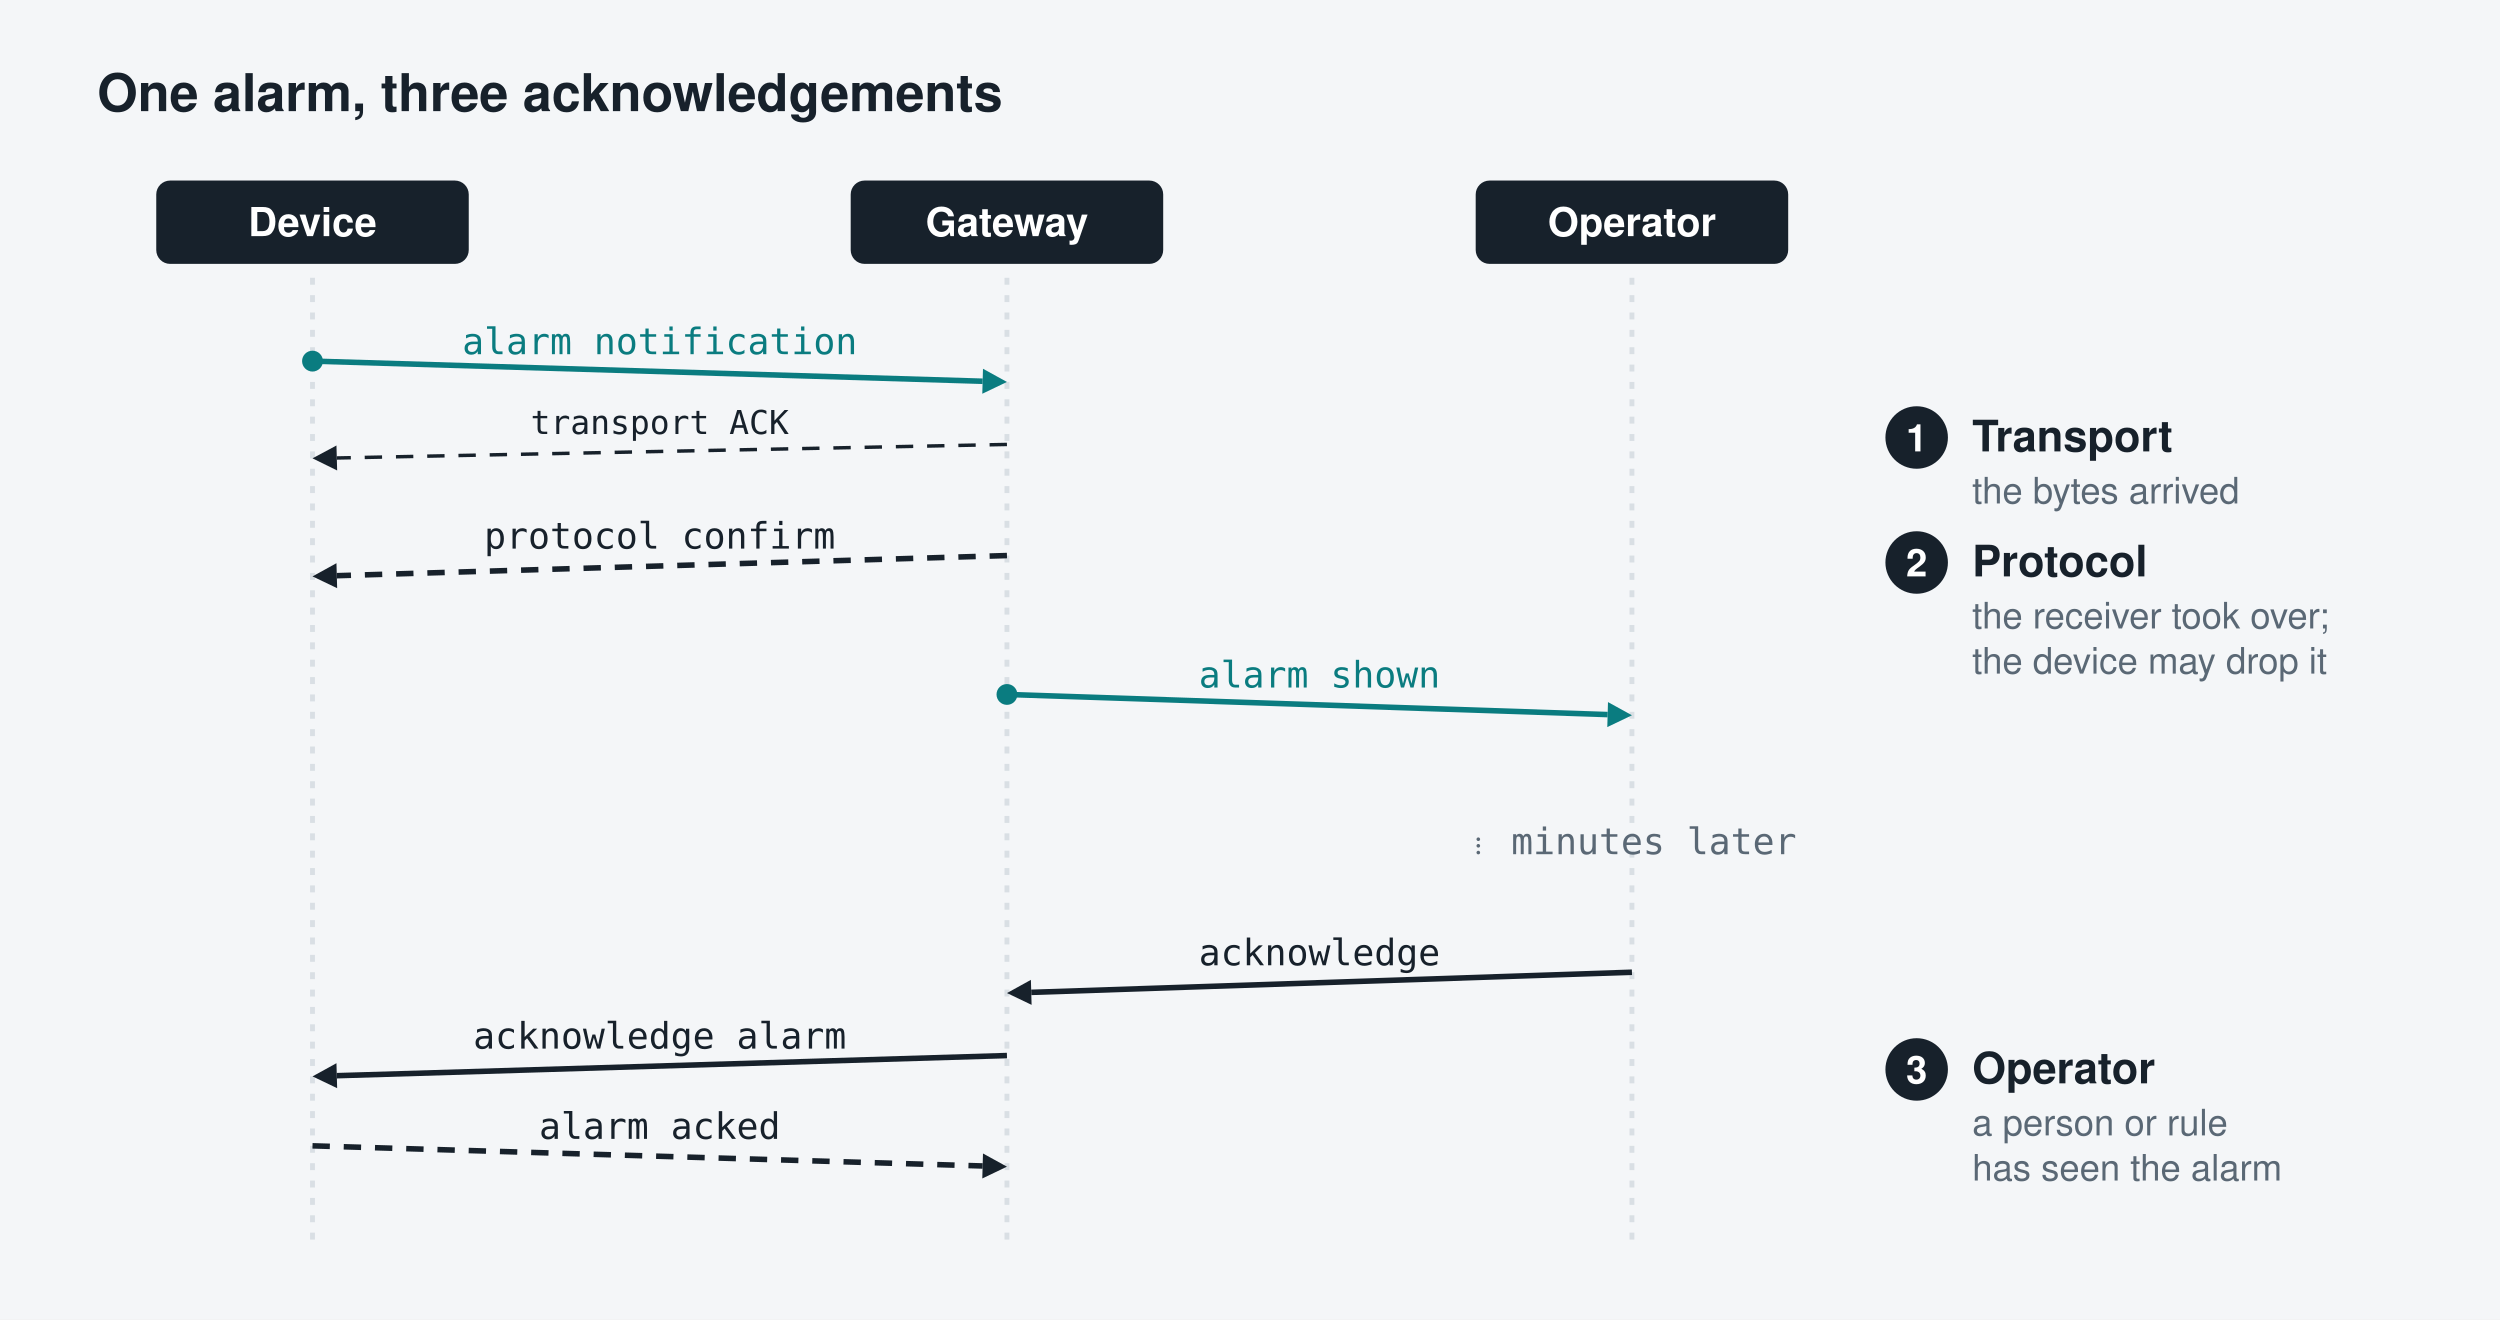
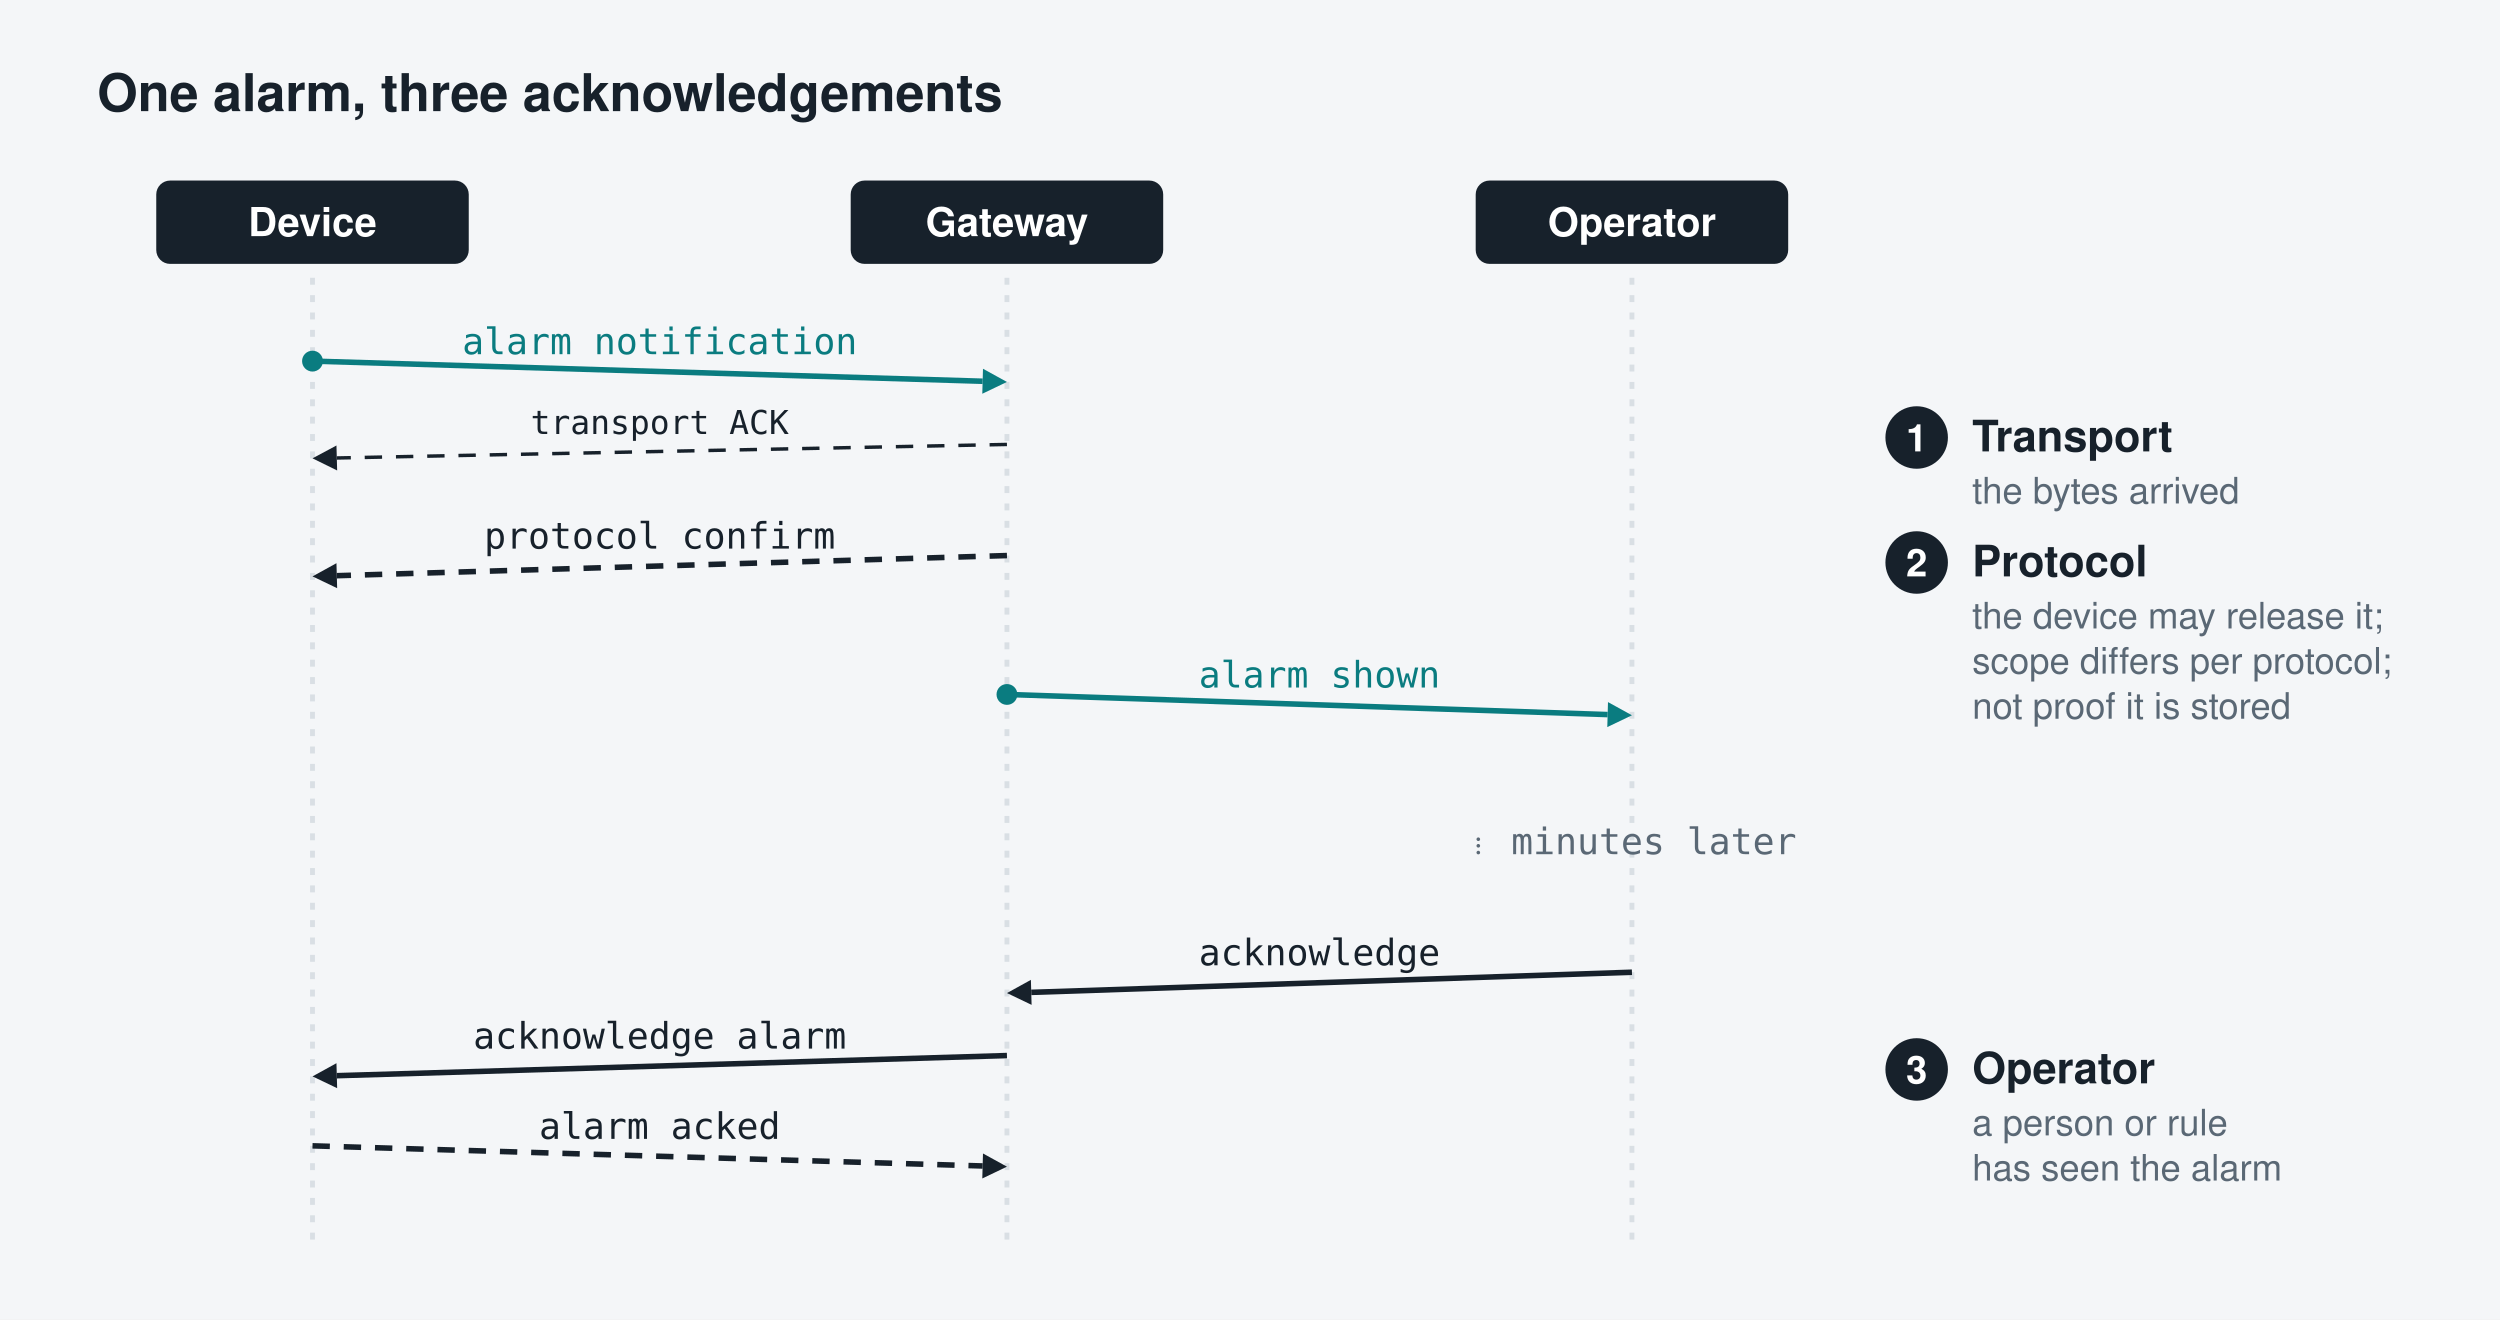
- <svg xmlns="http://www.w3.org/2000/svg" viewBox="0 0 720 380" width="720" height="380" font-family="IBM Plex Sans, Segoe UI, Helvetica, Arial, sans-serif" role="img" aria-label="Three different acknowledgements of one alarm. The device sends an alarm notification to the gateway. First the transport acknowledges the bytes. Then the protocol confirms the notification: the gateway took responsibility, so the device may drop it from its buffer. The gateway shows the alarm to an operator. Minutes later the operator acknowledges it, the gateway sends an alarm acknowledgement to the device, and the device records it. Only the last one means a person has seen the alarm.">
+ <svg xmlns="http://www.w3.org/2000/svg" viewBox="0 0 720 380" width="720" height="380" font-family="IBM Plex Sans, Segoe UI, Helvetica, Arial, sans-serif" role="img" aria-label="Three different acknowledgements of one alarm. The device sends an alarm notification to the gateway. First the transport acknowledges the bytes. Then the protocol confirms the notification, so the device may release it from its buffer. What that confirmation covers differs per protocol, and none of them proves that the gateway stored the alarm. The gateway shows the alarm to an operator. Minutes later the operator acknowledges it, the gateway sends an alarm acknowledgement to the device, and the device records it. Only the last one means a person has seen the alarm.">
  <rect width="720" height="380" fill="#F4F6F8" />
  <text x="28" y="32" font-size="15" font-weight="600" fill="#17212B" text-anchor="start" font-family="IBM Plex Sans, Segoe UI, Helvetica, Arial, sans-serif">One alarm, three acknowledgements</text>
  <rect x="45.0" y="52" width="90" height="24" rx="4" fill="#17212B" />
  <text x="90" y="68" font-size="11.5" font-weight="600" fill="#FFFFFF" text-anchor="middle" font-family="IBM Plex Sans, Segoe UI, Helvetica, Arial, sans-serif">Device</text>
  <line x1="90" y1="80" x2="90" y2="360" stroke="#D9DFE4" stroke-width="1.4" stroke-linecap="butt" stroke-dasharray="2 3" />
  <rect x="245.0" y="52" width="90" height="24" rx="4" fill="#17212B" />
  <text x="290" y="68" font-size="11.5" font-weight="600" fill="#FFFFFF" text-anchor="middle" font-family="IBM Plex Sans, Segoe UI, Helvetica, Arial, sans-serif">Gateway</text>
  <line x1="290" y1="80" x2="290" y2="360" stroke="#D9DFE4" stroke-width="1.4" stroke-linecap="butt" stroke-dasharray="2 3" />
  <rect x="425.0" y="52" width="90" height="24" rx="4" fill="#17212B" />
  <text x="470" y="68" font-size="11.5" font-weight="600" fill="#FFFFFF" text-anchor="middle" font-family="IBM Plex Sans, Segoe UI, Helvetica, Arial, sans-serif">Operator</text>
  <line x1="470" y1="80" x2="470" y2="360" stroke="#D9DFE4" stroke-width="1.4" stroke-linecap="butt" stroke-dasharray="2 3" />
  <line x1="90" y1="104" x2="283.0" y2="109.8" stroke="#0A7C80" stroke-width="1.6" />
  <polygon points="290,110 282.9,113.4 283.1,106.2" fill="#0A7C80" />
  <circle cx="90" cy="104" r="3" fill="#0A7C80" />
  <text x="190.0" y="102.0" font-size="10.5" font-weight="400" fill="#0A7C80" text-anchor="middle" font-family="IBM Plex Mono, SFMono-Regular, Consolas, monospace">alarm notification</text>
  <line x1="290" y1="128" x2="97.0" y2="131.9" stroke="#17212B" stroke-width="1" stroke-dasharray="5 4" />
  <polygon points="90,132 96.9,128.3 97.1,135.5" fill="#17212B" />
  <text x="190.0" y="125.0" font-size="9.5" font-weight="400" fill="#17212B" text-anchor="middle" font-family="IBM Plex Mono, SFMono-Regular, Consolas, monospace">transport ACK</text>
  <line x1="290" y1="160" x2="97.0" y2="165.8" stroke="#17212B" stroke-width="1.6" stroke-dasharray="5 4" />
  <polygon points="90,166 96.9,162.2 97.1,169.4" fill="#17212B" />
  <text x="190.0" y="158.0" font-size="10.5" font-weight="400" fill="#17212B" text-anchor="middle" font-family="IBM Plex Mono, SFMono-Regular, Consolas, monospace">protocol confirm</text>
  <line x1="290" y1="200" x2="463.0" y2="205.8" stroke="#0A7C80" stroke-width="1.6" />
  <polygon points="470,206 462.9,209.4 463.1,202.2" fill="#0A7C80" />
  <circle cx="290" cy="200" r="3" fill="#0A7C80" />
  <text x="380.0" y="198.0" font-size="10.5" font-weight="400" fill="#0A7C80" text-anchor="middle" font-family="IBM Plex Mono, SFMono-Regular, Consolas, monospace">alarm shown</text>
  <text x="470" y="246" font-size="10.5" font-weight="400" fill="#5A6875" text-anchor="middle" font-family="IBM Plex Mono, SFMono-Regular, Consolas, monospace">⋮  minutes later</text>
  <line x1="470" y1="280" x2="297.0" y2="285.8" stroke="#17212B" stroke-width="1.6" />
  <polygon points="290,286 296.9,282.2 297.1,289.4" fill="#17212B" />
  <text x="380.0" y="278.0" font-size="10.5" font-weight="400" fill="#17212B" text-anchor="middle" font-family="IBM Plex Mono, SFMono-Regular, Consolas, monospace">acknowledge</text>
  <line x1="290" y1="304" x2="97.0" y2="309.8" stroke="#17212B" stroke-width="1.6" />
  <polygon points="90,310 96.9,306.2 97.1,313.4" fill="#17212B" />
  <text x="190.0" y="302.0" font-size="10.5" font-weight="400" fill="#17212B" text-anchor="middle" font-family="IBM Plex Mono, SFMono-Regular, Consolas, monospace">acknowledge alarm</text>
  <line x1="90" y1="330" x2="283.0" y2="335.8" stroke="#17212B" stroke-width="1.6" stroke-dasharray="5 4" />
  <polygon points="290,336 282.9,339.4 283.1,332.2" fill="#17212B" />
  <text x="190.0" y="328.0" font-size="10.5" font-weight="400" fill="#17212B" text-anchor="middle" font-family="IBM Plex Mono, SFMono-Regular, Consolas, monospace">alarm acked</text>
  <circle cx="552" cy="126" r="9" fill="#17212B" />
  <text x="552" y="130" font-size="11" font-weight="700" fill="#FFFFFF" text-anchor="middle" font-family="IBM Plex Sans, Segoe UI, Helvetica, Arial, sans-serif">1</text>
  <text x="568" y="130" font-size="12.5" font-weight="600" fill="#17212B" text-anchor="start" font-family="IBM Plex Sans, Segoe UI, Helvetica, Arial, sans-serif">Transport</text>
  <text x="568" y="145" font-size="10.5" font-weight="400" fill="#5A6875" text-anchor="start" font-family="IBM Plex Sans, Segoe UI, Helvetica, Arial, sans-serif">the bytes arrived</text>
  <circle cx="552" cy="162" r="9" fill="#17212B" />
  <text x="552" y="166" font-size="11" font-weight="700" fill="#FFFFFF" text-anchor="middle" font-family="IBM Plex Sans, Segoe UI, Helvetica, Arial, sans-serif">2</text>
  <text x="568" y="166" font-size="12.5" font-weight="600" fill="#17212B" text-anchor="start" font-family="IBM Plex Sans, Segoe UI, Helvetica, Arial, sans-serif">Protocol</text>
-   <text x="568" y="181" font-size="10.5" font-weight="400" fill="#5A6875" text-anchor="start" font-family="IBM Plex Sans, Segoe UI, Helvetica, Arial, sans-serif">the receiver took over;</text>
-   <text x="568" y="194" font-size="10.5" font-weight="400" fill="#5A6875" text-anchor="start" font-family="IBM Plex Sans, Segoe UI, Helvetica, Arial, sans-serif">the device may drop it</text>
+   <text x="568" y="181" font-size="10.5" font-weight="400" fill="#5A6875" text-anchor="start" font-family="IBM Plex Sans, Segoe UI, Helvetica, Arial, sans-serif">the device may release it;</text>
+   <text x="568" y="194" font-size="10.5" font-weight="400" fill="#5A6875" text-anchor="start" font-family="IBM Plex Sans, Segoe UI, Helvetica, Arial, sans-serif">scope differs per protocol;</text>
+   <text x="568" y="207" font-size="10.5" font-weight="400" fill="#5A6875" text-anchor="start" font-family="IBM Plex Sans, Segoe UI, Helvetica, Arial, sans-serif">not proof it is stored</text>
  <circle cx="552" cy="308" r="9" fill="#17212B" />
  <text x="552" y="312" font-size="11" font-weight="700" fill="#FFFFFF" text-anchor="middle" font-family="IBM Plex Sans, Segoe UI, Helvetica, Arial, sans-serif">3</text>
  <text x="568" y="312" font-size="12.5" font-weight="600" fill="#17212B" text-anchor="start" font-family="IBM Plex Sans, Segoe UI, Helvetica, Arial, sans-serif">Operator</text>
  <text x="568" y="327" font-size="10.5" font-weight="400" fill="#5A6875" text-anchor="start" font-family="IBM Plex Sans, Segoe UI, Helvetica, Arial, sans-serif">a person or rule</text>
  <text x="568" y="340" font-size="10.5" font-weight="400" fill="#5A6875" text-anchor="start" font-family="IBM Plex Sans, Segoe UI, Helvetica, Arial, sans-serif">has seen the alarm</text>
</svg>
